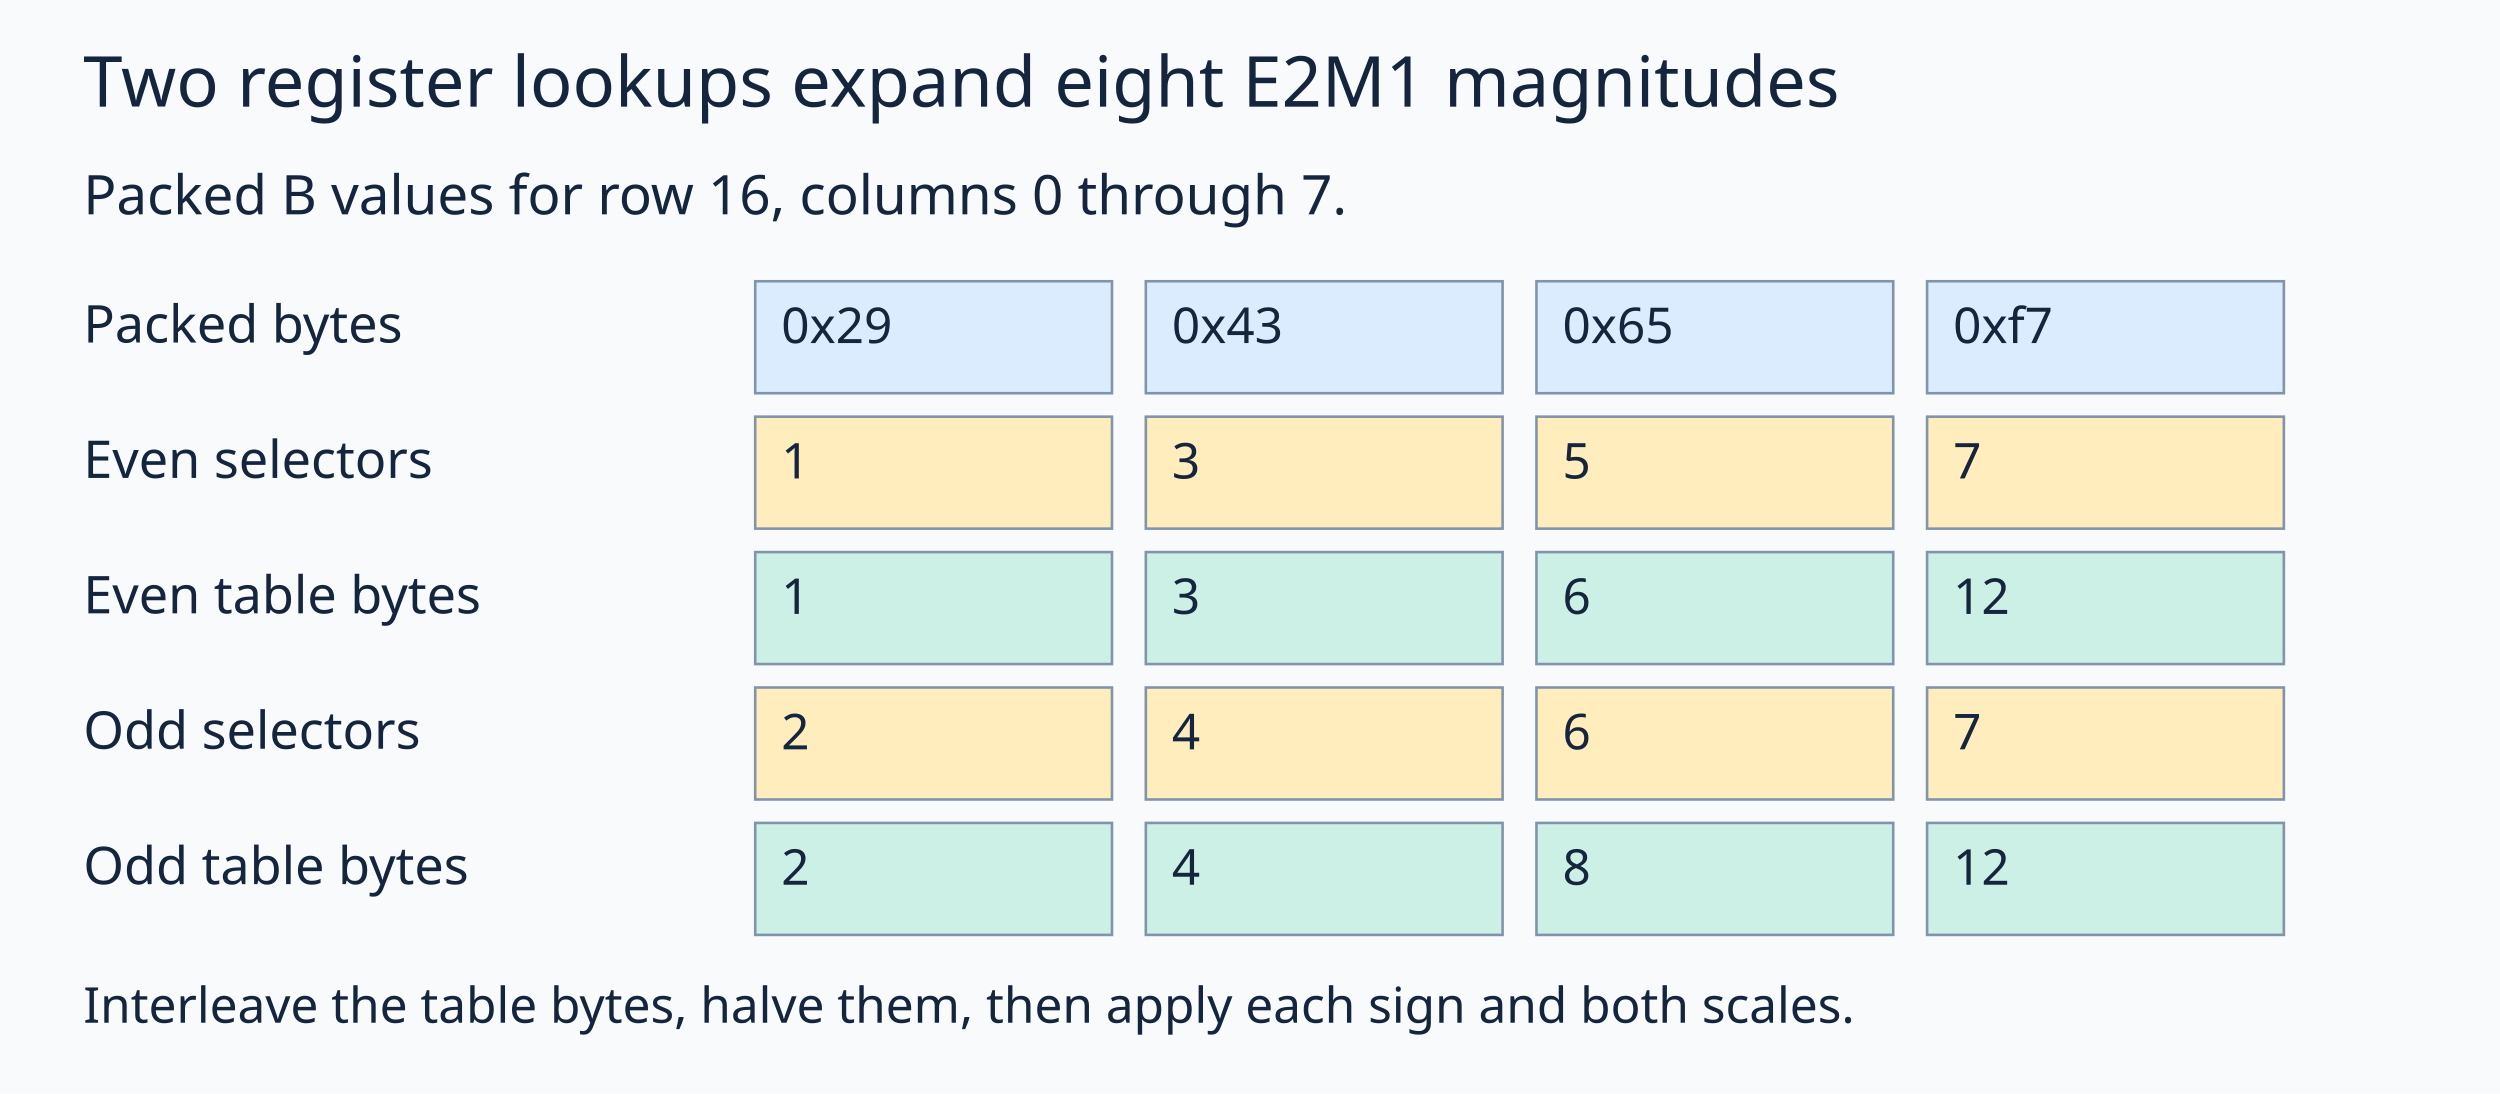
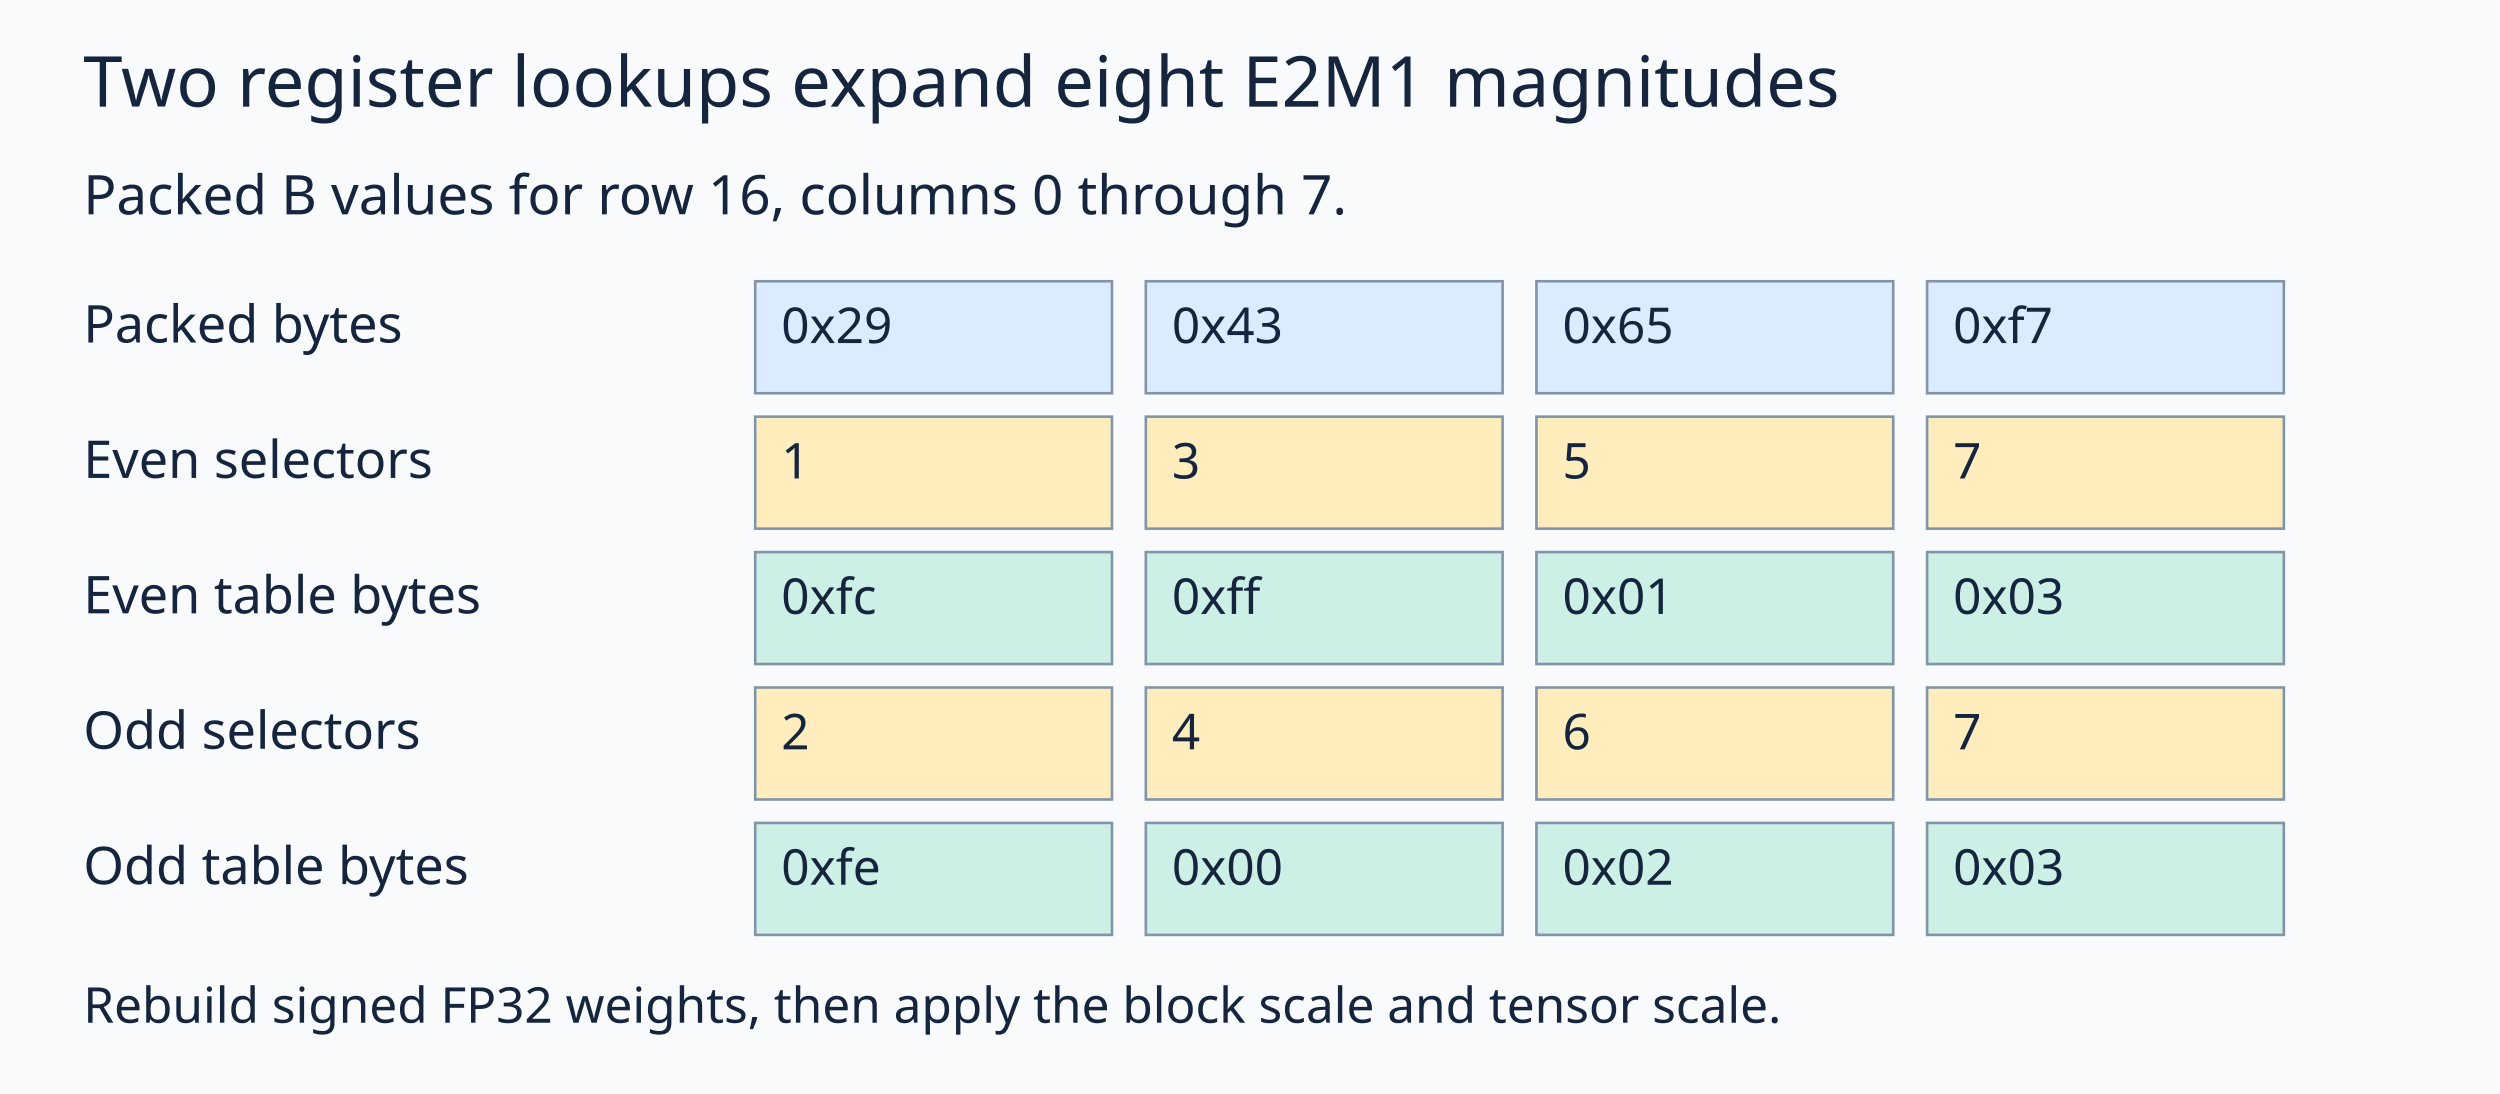
<svg xmlns="http://www.w3.org/2000/svg" width="960" height="420" viewBox="0 0 960 420" role="img" aria-labelledby="title desc">
  <rect width="100%" height="100%" fill="#f8fafc" />
  <text x="32" y="20" dominant-baseline="text-before-edge" font-family="Noto Sans, sans-serif" font-size="27" fill="#14253d">Two register lookups expand eight E2M1 magnitudes</text>
  <text x="32" y="66" dominant-baseline="text-before-edge" font-family="Noto Sans, sans-serif" font-size="21" fill="#14253d">Packed B values for row 16, columns 0 through 7.</text>
  <text x="32" y="116" dominant-baseline="text-before-edge" font-family="Noto Sans, sans-serif" font-size="20" fill="#14253d">Packed bytes</text>
  <rect x="290" y="108" width="137" height="43" fill="#dcecff" stroke="#8294aa" />
  <text x="300" y="117" dominant-baseline="text-before-edge" font-family="Noto Sans, sans-serif" font-size="19" fill="#14253d">0x29</text>
  <rect x="440" y="108" width="137" height="43" fill="#dcecff" stroke="#8294aa" />
  <text x="450" y="117" dominant-baseline="text-before-edge" font-family="Noto Sans, sans-serif" font-size="19" fill="#14253d">0x43</text>
  <rect x="590" y="108" width="137" height="43" fill="#dcecff" stroke="#8294aa" />
  <text x="600" y="117" dominant-baseline="text-before-edge" font-family="Noto Sans, sans-serif" font-size="19" fill="#14253d">0x65</text>
  <rect x="740" y="108" width="137" height="43" fill="#dcecff" stroke="#8294aa" />
  <text x="750" y="117" dominant-baseline="text-before-edge" font-family="Noto Sans, sans-serif" font-size="19" fill="#14253d">0xf7</text>
  <text x="32" y="168" dominant-baseline="text-before-edge" font-family="Noto Sans, sans-serif" font-size="20" fill="#14253d">Even selectors</text>
  <rect x="290" y="160" width="137" height="43" fill="#ffedbe" stroke="#8294aa" />
  <text x="300" y="169" dominant-baseline="text-before-edge" font-family="Noto Sans, sans-serif" font-size="19" fill="#14253d">1</text>
  <rect x="440" y="160" width="137" height="43" fill="#ffedbe" stroke="#8294aa" />
  <text x="450" y="169" dominant-baseline="text-before-edge" font-family="Noto Sans, sans-serif" font-size="19" fill="#14253d">3</text>
  <rect x="590" y="160" width="137" height="43" fill="#ffedbe" stroke="#8294aa" />
  <text x="600" y="169" dominant-baseline="text-before-edge" font-family="Noto Sans, sans-serif" font-size="19" fill="#14253d">5</text>
  <rect x="740" y="160" width="137" height="43" fill="#ffedbe" stroke="#8294aa" />
  <text x="750" y="169" dominant-baseline="text-before-edge" font-family="Noto Sans, sans-serif" font-size="19" fill="#14253d">7</text>
  <text x="32" y="220" dominant-baseline="text-before-edge" font-family="Noto Sans, sans-serif" font-size="20" fill="#14253d">Even table bytes</text>
  <rect x="290" y="212" width="137" height="43" fill="#ccefe6" stroke="#8294aa" />
-   <text x="300" y="221" dominant-baseline="text-before-edge" font-family="Noto Sans, sans-serif" font-size="19" fill="#14253d">1</text>
+   <text x="300" y="221" dominant-baseline="text-before-edge" font-family="Noto Sans, sans-serif" font-size="19" fill="#14253d">0xfc</text>
  <rect x="440" y="212" width="137" height="43" fill="#ccefe6" stroke="#8294aa" />
-   <text x="450" y="221" dominant-baseline="text-before-edge" font-family="Noto Sans, sans-serif" font-size="19" fill="#14253d">3</text>
+   <text x="450" y="221" dominant-baseline="text-before-edge" font-family="Noto Sans, sans-serif" font-size="19" fill="#14253d">0xff</text>
  <rect x="590" y="212" width="137" height="43" fill="#ccefe6" stroke="#8294aa" />
-   <text x="600" y="221" dominant-baseline="text-before-edge" font-family="Noto Sans, sans-serif" font-size="19" fill="#14253d">6</text>
+   <text x="600" y="221" dominant-baseline="text-before-edge" font-family="Noto Sans, sans-serif" font-size="19" fill="#14253d">0x01</text>
  <rect x="740" y="212" width="137" height="43" fill="#ccefe6" stroke="#8294aa" />
-   <text x="750" y="221" dominant-baseline="text-before-edge" font-family="Noto Sans, sans-serif" font-size="19" fill="#14253d">12</text>
+   <text x="750" y="221" dominant-baseline="text-before-edge" font-family="Noto Sans, sans-serif" font-size="19" fill="#14253d">0x03</text>
  <text x="32" y="272" dominant-baseline="text-before-edge" font-family="Noto Sans, sans-serif" font-size="20" fill="#14253d">Odd selectors</text>
  <rect x="290" y="264" width="137" height="43" fill="#ffedbe" stroke="#8294aa" />
  <text x="300" y="273" dominant-baseline="text-before-edge" font-family="Noto Sans, sans-serif" font-size="19" fill="#14253d">2</text>
  <rect x="440" y="264" width="137" height="43" fill="#ffedbe" stroke="#8294aa" />
  <text x="450" y="273" dominant-baseline="text-before-edge" font-family="Noto Sans, sans-serif" font-size="19" fill="#14253d">4</text>
  <rect x="590" y="264" width="137" height="43" fill="#ffedbe" stroke="#8294aa" />
  <text x="600" y="273" dominant-baseline="text-before-edge" font-family="Noto Sans, sans-serif" font-size="19" fill="#14253d">6</text>
  <rect x="740" y="264" width="137" height="43" fill="#ffedbe" stroke="#8294aa" />
  <text x="750" y="273" dominant-baseline="text-before-edge" font-family="Noto Sans, sans-serif" font-size="19" fill="#14253d">7</text>
  <text x="32" y="324" dominant-baseline="text-before-edge" font-family="Noto Sans, sans-serif" font-size="20" fill="#14253d">Odd table bytes</text>
  <rect x="290" y="316" width="137" height="43" fill="#ccefe6" stroke="#8294aa" />
-   <text x="300" y="325" dominant-baseline="text-before-edge" font-family="Noto Sans, sans-serif" font-size="19" fill="#14253d">2</text>
+   <text x="300" y="325" dominant-baseline="text-before-edge" font-family="Noto Sans, sans-serif" font-size="19" fill="#14253d">0xfe</text>
  <rect x="440" y="316" width="137" height="43" fill="#ccefe6" stroke="#8294aa" />
-   <text x="450" y="325" dominant-baseline="text-before-edge" font-family="Noto Sans, sans-serif" font-size="19" fill="#14253d">4</text>
+   <text x="450" y="325" dominant-baseline="text-before-edge" font-family="Noto Sans, sans-serif" font-size="19" fill="#14253d">0x00</text>
  <rect x="590" y="316" width="137" height="43" fill="#ccefe6" stroke="#8294aa" />
-   <text x="600" y="325" dominant-baseline="text-before-edge" font-family="Noto Sans, sans-serif" font-size="19" fill="#14253d">8</text>
+   <text x="600" y="325" dominant-baseline="text-before-edge" font-family="Noto Sans, sans-serif" font-size="19" fill="#14253d">0x02</text>
  <rect x="740" y="316" width="137" height="43" fill="#ccefe6" stroke="#8294aa" />
-   <text x="750" y="325" dominant-baseline="text-before-edge" font-family="Noto Sans, sans-serif" font-size="19" fill="#14253d">12</text>
-   <text x="32" y="378" dominant-baseline="text-before-edge" font-family="Noto Sans, sans-serif" font-size="19" fill="#14253d">Interleave the table bytes, halve them, then apply each sign and both scales.</text>
+   <text x="750" y="325" dominant-baseline="text-before-edge" font-family="Noto Sans, sans-serif" font-size="19" fill="#14253d">0x03</text>
+   <text x="32" y="378" dominant-baseline="text-before-edge" font-family="Noto Sans, sans-serif" font-size="19" fill="#14253d">Rebuild signed FP32 weights, then apply the block scale and tensor scale.</text>
</svg>
